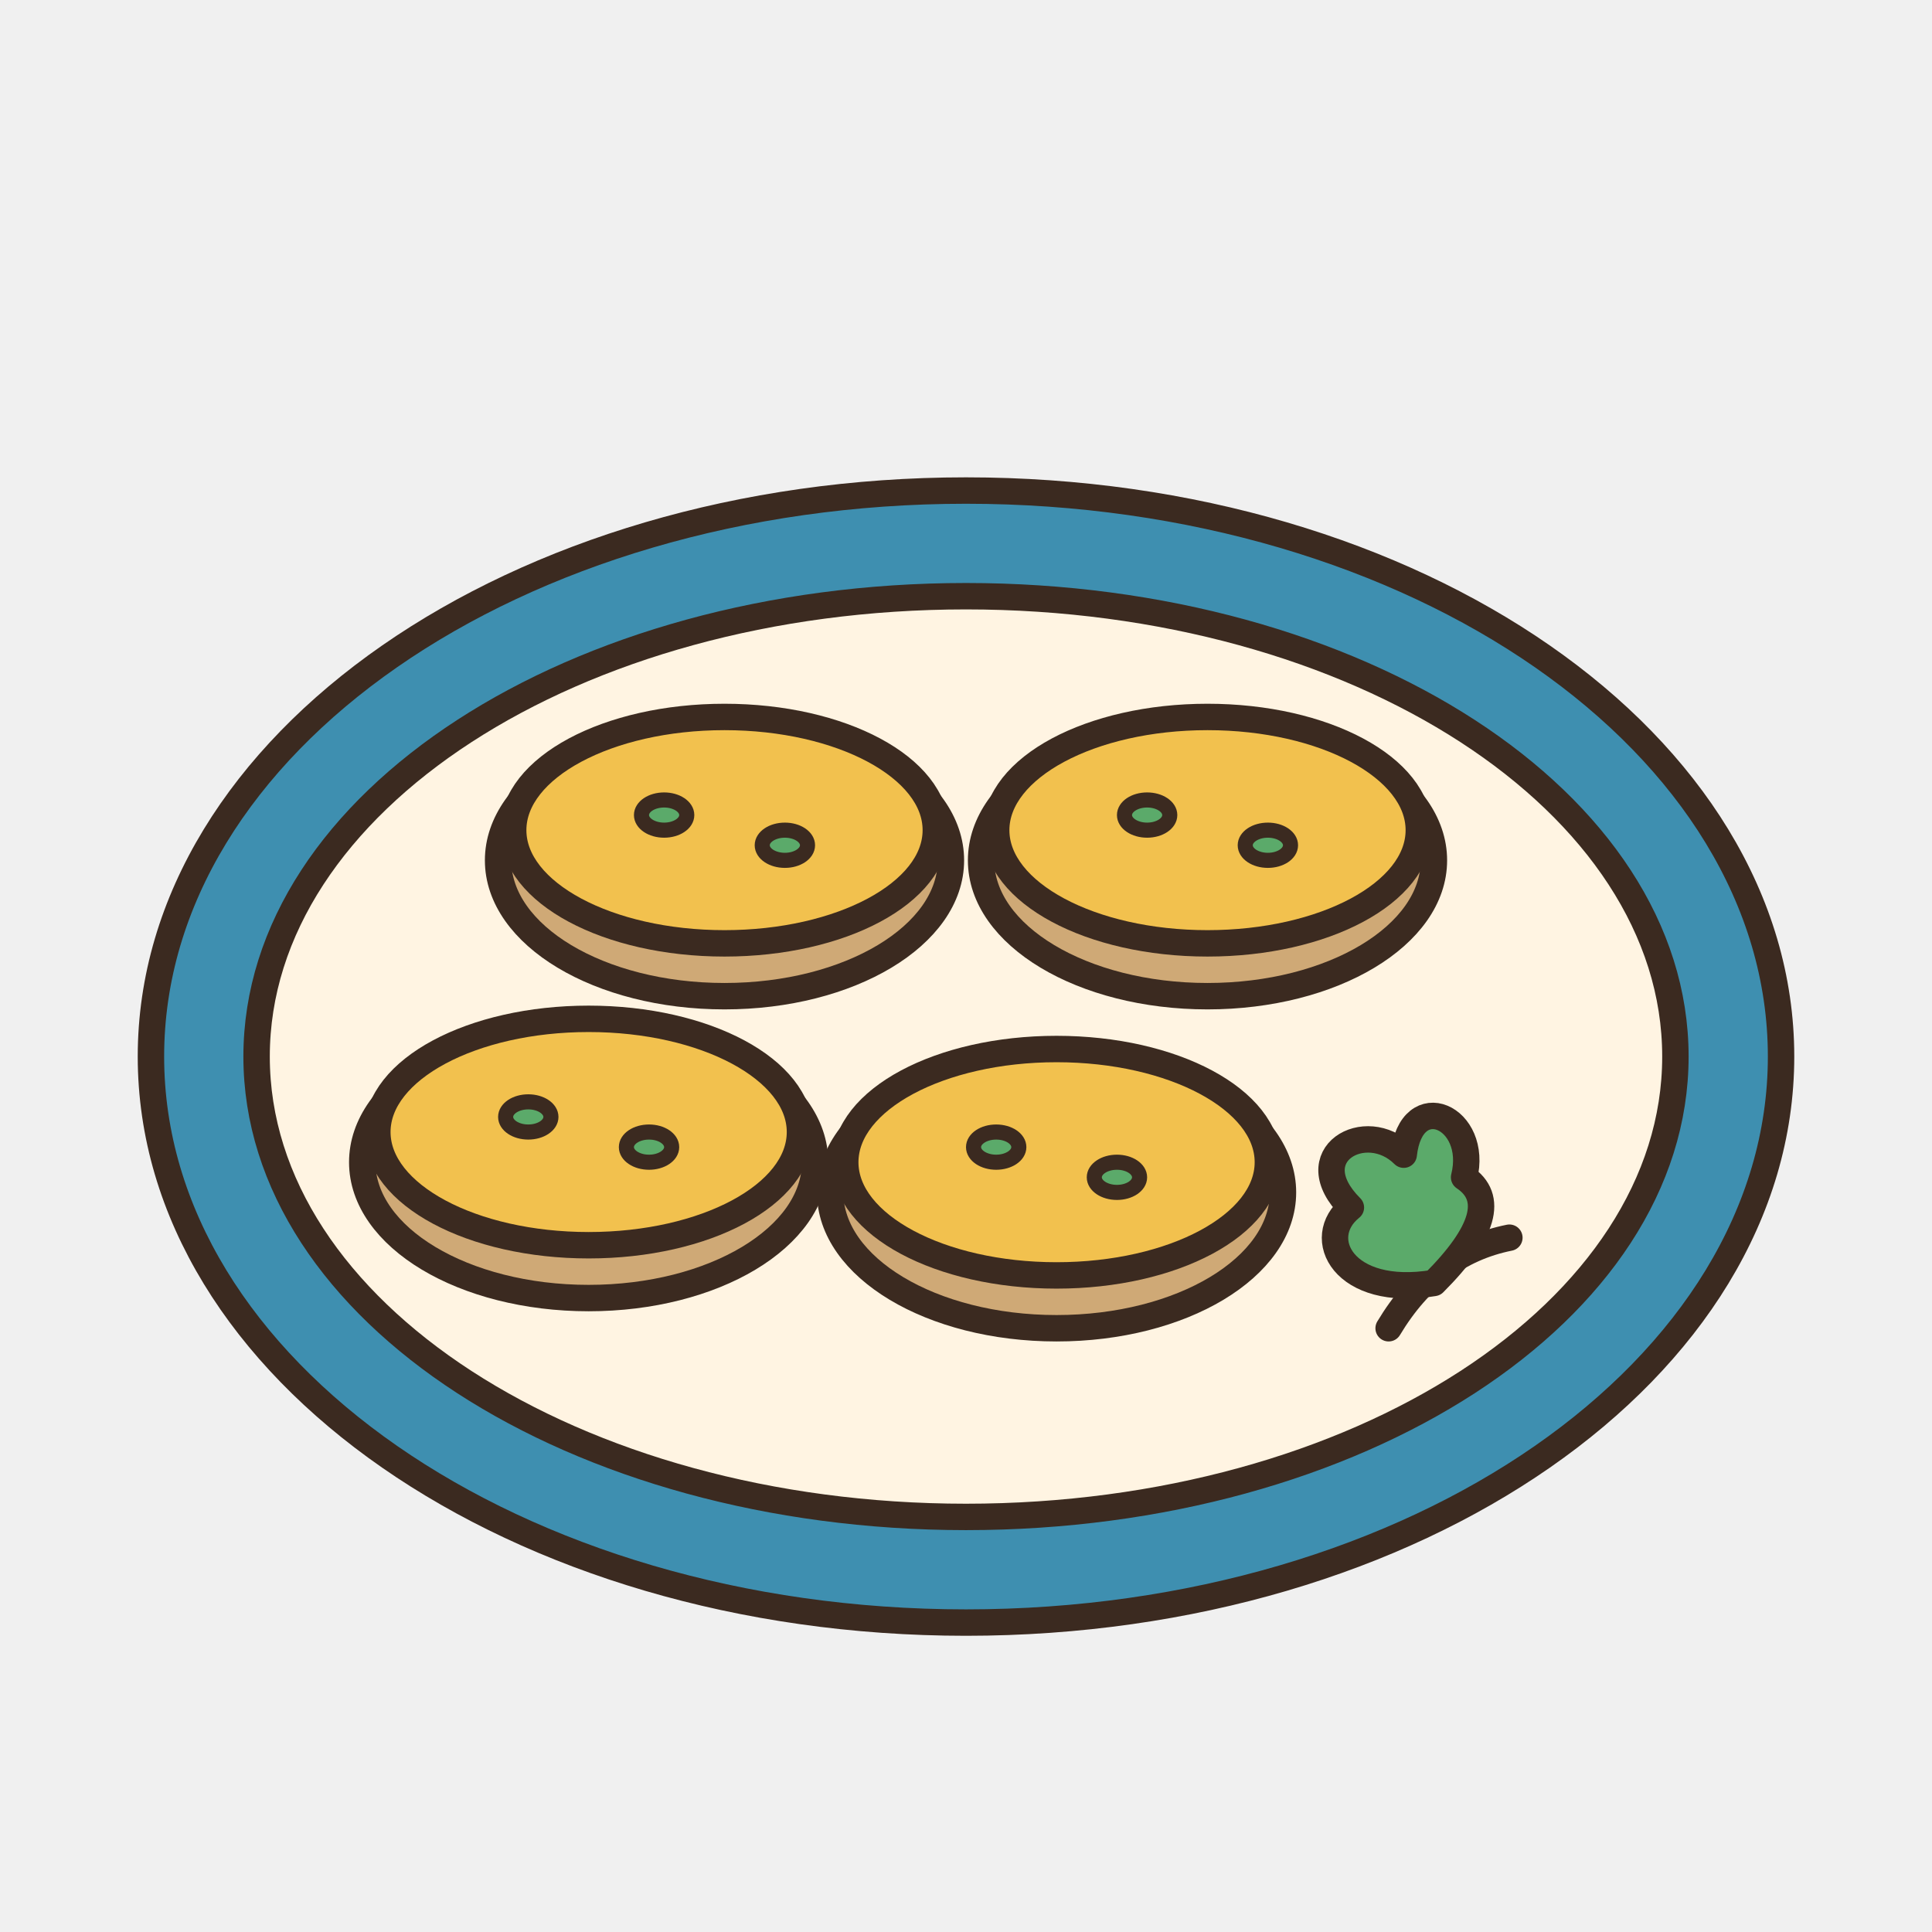
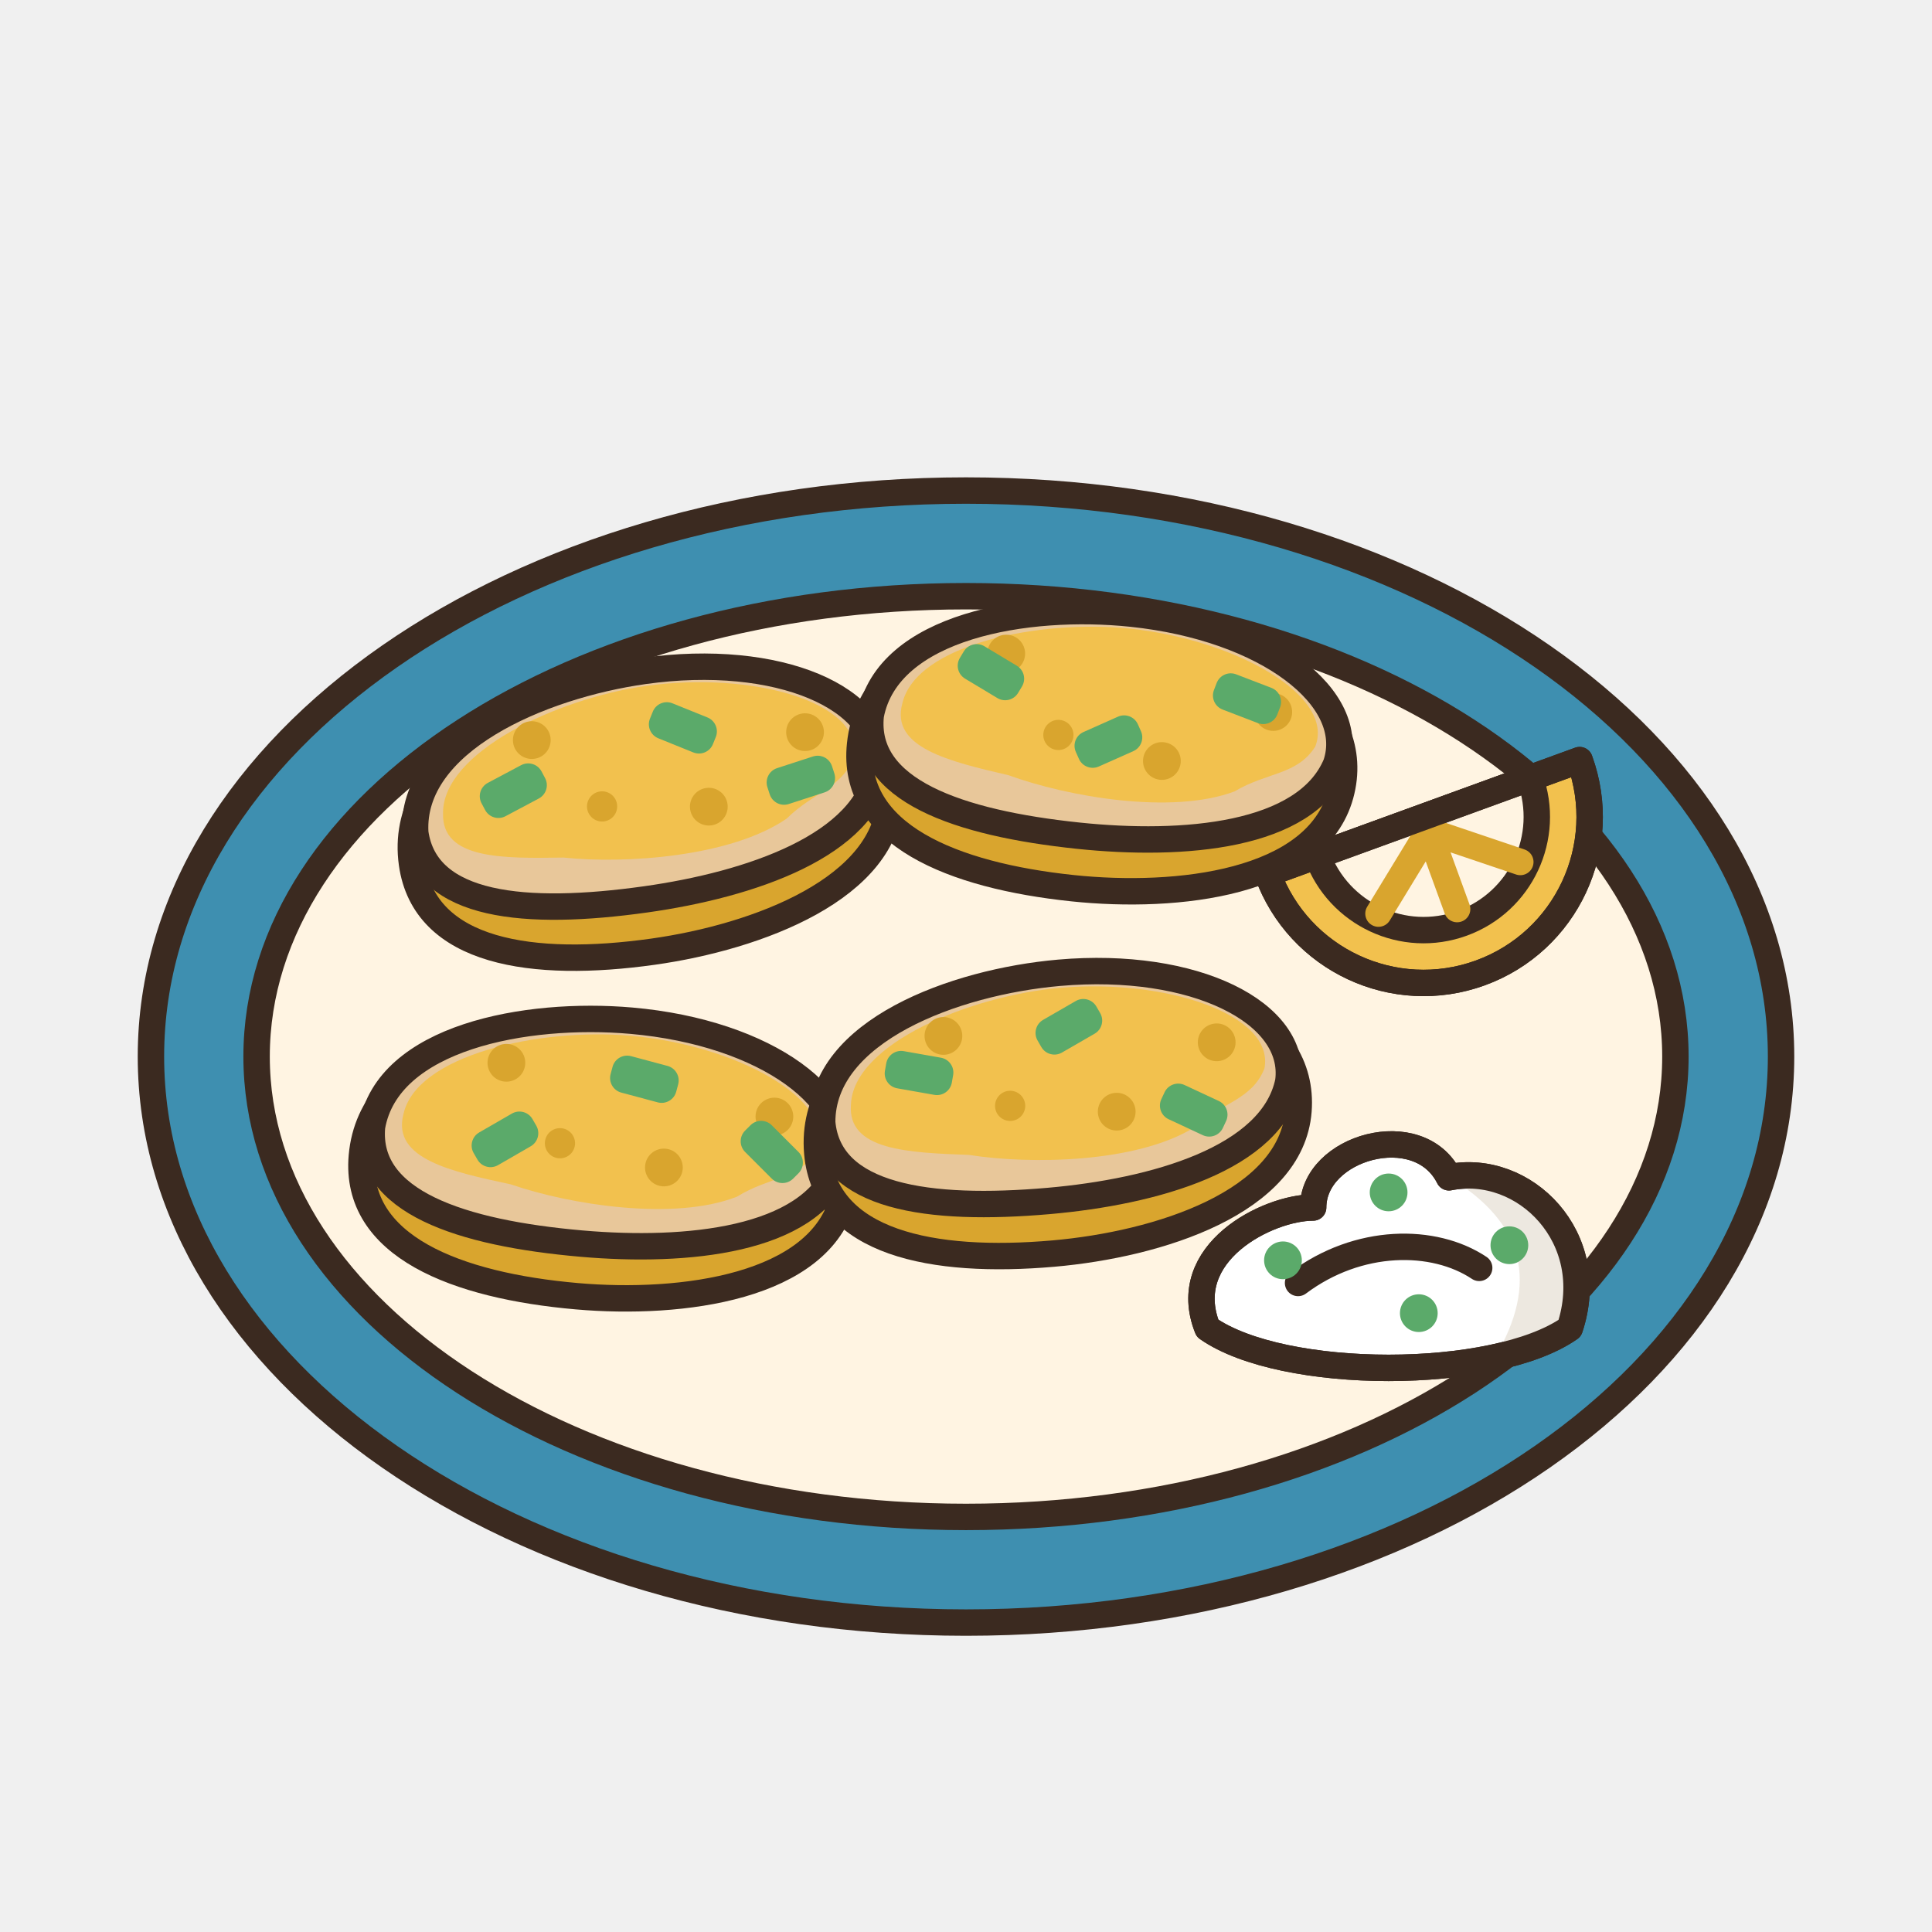
<svg xmlns="http://www.w3.org/2000/svg" viewBox="0 0 256 256">
  <g stroke="#3B2A20" stroke-width="3.5" stroke-linecap="round" stroke-linejoin="round">
    <g id="plate">
      <ellipse cx="128" cy="140" rx="108" ry="75" fill="#3E8FB0" />
      <ellipse cx="128" cy="140" rx="94" ry="61" fill="#FFF4E2" />
    </g>
-     <g id="patties">
-       <ellipse cx="96" cy="114" rx="30" ry="18" fill="#CFA976" />
-       <ellipse cx="96" cy="110" rx="28" ry="15" fill="#F2C14E" />
-       <ellipse cx="160" cy="114" rx="30" ry="18" fill="#CFA976" />
-       <ellipse cx="160" cy="110" rx="28" ry="15" fill="#F2C14E" />
-       <ellipse cx="78" cy="154" rx="30" ry="18" fill="#CFA976" />
-       <ellipse cx="78" cy="150" rx="28" ry="15" fill="#F2C14E" />
-       <ellipse cx="140" cy="158" rx="30" ry="18" fill="#CFA976" />
-       <ellipse cx="140" cy="154" rx="28" ry="15" fill="#F2C14E" />
+     <g id="lemon" transform="translate(190 112) rotate(-20)">
+       <path fill="#F2C14E" d="M-22 -4 L22 -4 A22 22 0 0 1 -22 -4 Z" />
+       <path fill="#FFF4E2" d="M-15 -4 L15 -4 A15 15 0 0 1 -15 -4 Z" />
+       <path fill="none" stroke="#D9A52E" d="M0 -2 L10 6 M0 -2 L0 9 M0 -2 L-10 6" />
+       <path fill="none" d="M-22 -4 L22 -4 A22 22 0 0 1 -22 -4 Z" />
    </g>
-     <g id="parsley-flecks" fill="#5BAA6A" stroke-width="2">
-       <ellipse cx="88" cy="108" rx="3" ry="2" />
-       <ellipse cx="104" cy="112" rx="3" ry="2" />
-       <ellipse cx="152" cy="108" rx="3" ry="2" />
-       <ellipse cx="168" cy="112" rx="3" ry="2" />
-       <ellipse cx="70" cy="148" rx="3" ry="2" />
-       <ellipse cx="86" cy="152" rx="3" ry="2" />
-       <ellipse cx="132" cy="152" rx="3" ry="2" />
-       <ellipse cx="148" cy="156" rx="3" ry="2" />
+     <g id="patty-1" transform="translate(86 108) rotate(-8)">
+       <path fill="#D9A52E" d="M-32 2 C-32 -12 -14 -18 2 -18 C20 -18 34 -10 32 2 C30 14 12 18 -2 18 C-18 18 -32 14 -32 2 Z" />
+       <path fill="#E8C79A" d="M-31 -2 C-30 -14 -12 -19 2 -19 C20 -19 33 -11 31 -2 C28 8 12 11 -2 11 C-18 11 -31 8 -31 -2 Z" />
+       <path fill="#F2C14E" stroke="none" d="M-27 -4 C-26 -12 -10 -17 2 -17 C16 -17 30 -11 28 -4 C26 0 22 0 18 3 C10 7 -4 6 -12 4 C-20 3 -28 2 -27 -4 Z" />
+       <g fill="#D9A52E" stroke="none">
+         <circle cx="-14" cy="-12" r="2.5" />
+         <circle cx="8" cy="0" r="2.5" />
+         <circle cx="22" cy="-8" r="2.5" />
+         <circle cx="-6" cy="-2" r="2" />
+       </g>
+       <g fill="#5BAA6A" stroke="none">
+         <rect x="-22" y="-8" width="9" height="5" rx="2" transform="rotate(-20 -18 -6)" />
+         <rect x="2" y="-14" width="9" height="5" rx="2" transform="rotate(30 5 -12)" />
+         <rect x="16" y="-4" width="9" height="5" rx="2" transform="rotate(-10 19 -2)" />
+       </g>
    </g>
-     <g id="parsley" fill="#5BAA6A">
-       <path d="M184 176 Q190 166 200 164" fill="none" />
-       <path d="M190 170 C178 172 174 164 179 160 C172 153 181 148 186 153 C187 144 196 148 194 156 Q200 160 190 170 Z" />
+     <g id="patty-2" transform="translate(146 100) rotate(6)">
+       <path fill="#D9A52E" d="M-32 2 C-32 -12 -14 -18 2 -18 C20 -18 34 -10 32 2 C30 14 12 18 -2 18 C-18 18 -32 14 -32 2 Z" />
+       <path fill="#E8C79A" d="M-31 -2 C-30 -14 -12 -19 2 -19 C20 -19 33 -11 31 -2 C28 8 12 11 -2 11 C-18 11 -31 8 -31 -2 Z" />
+       <path fill="#F2C14E" stroke="none" d="M-27 -4 C-26 -12 -10 -17 2 -17 C16 -17 30 -11 28 -4 C26 0 22 0 18 3 C10 7 -4 6 -12 4 C-20 3 -28 2 -27 -4 Z" />
+       <g fill="#D9A52E" stroke="none">
+         <circle cx="-14" cy="-12" r="2.5" />
+         <circle cx="8" cy="0" r="2.5" />
+         <circle cx="22" cy="-8" r="2.5" />
+         <circle cx="-6" cy="-2" r="2" />
+       </g>
+       <g fill="#5BAA6A" stroke="none">
+         <rect x="-20" y="-12" width="9" height="5" rx="2" transform="rotate(25 -16 -10)" />
+         <rect x="-4" y="-4" width="9" height="5" rx="2" transform="rotate(-30 0 -2)" />
+         <rect x="14" y="-12" width="9" height="5" rx="2" transform="rotate(15 18 -10)" />
+       </g>
+     </g>
+     <g id="patty-3" transform="translate(80 154) rotate(5)">
+       <path fill="#D9A52E" d="M-32 2 C-32 -12 -14 -18 2 -18 C20 -18 34 -10 32 2 C30 14 12 18 -2 18 C-18 18 -32 14 -32 2 Z" />
+       <path fill="#E8C79A" d="M-31 -2 C-30 -14 -12 -19 2 -19 C20 -19 33 -11 31 -2 C28 8 12 11 -2 11 C-18 11 -31 8 -31 -2 Z" />
+       <path fill="#F2C14E" stroke="none" d="M-27 -4 C-26 -12 -10 -17 2 -17 C16 -17 30 -11 28 -4 C26 0 22 0 18 3 C10 7 -4 6 -12 4 C-20 3 -28 2 -27 -4 Z" />
+       <g fill="#D9A52E" stroke="none">
+         <circle cx="-14" cy="-12" r="2.5" />
+         <circle cx="8" cy="0" r="2.5" />
+         <circle cx="22" cy="-8" r="2.5" />
+         <circle cx="-6" cy="-2" r="2" />
+       </g>
+       <g fill="#5BAA6A" stroke="none">
+         <rect x="-18" y="-4" width="9" height="5" rx="2" transform="rotate(-35 -14 -2)" />
+         <rect x="0" y="-14" width="9" height="5" rx="2" transform="rotate(10 4 -12)" />
+         <rect x="18" y="-6" width="9" height="5" rx="2" transform="rotate(40 22 -4)" />
+       </g>
+     </g>
+     <g id="patty-4" transform="translate(140 148) rotate(-5)">
+       <path fill="#D9A52E" d="M-32 2 C-32 -12 -14 -18 2 -18 C20 -18 34 -10 32 2 C30 14 12 18 -2 18 C-18 18 -32 14 -32 2 Z" />
+       <path fill="#E8C79A" d="M-31 -2 C-30 -14 -12 -19 2 -19 C20 -19 33 -11 31 -2 C28 8 12 11 -2 11 C-18 11 -31 8 -31 -2 Z" />
+       <path fill="#F2C14E" stroke="none" d="M-27 -4 C-26 -12 -10 -17 2 -17 C16 -17 30 -11 28 -4 C26 0 22 0 18 3 C10 7 -4 6 -12 4 C-20 3 -28 2 -27 -4 Z" />
+       <g fill="#D9A52E" stroke="none">
+         <circle cx="-14" cy="-12" r="2.5" />
+         <circle cx="8" cy="0" r="2.5" />
+         <circle cx="22" cy="-8" r="2.5" />
+         <circle cx="-6" cy="-2" r="2" />
+       </g>
+       <g fill="#5BAA6A" stroke="none">
+         <rect x="-22" y="-10" width="9" height="5" rx="2" transform="rotate(15 -18 -8)" />
+         <rect x="-2" y="-14" width="9" height="5" rx="2" transform="rotate(-25 2 -12)" />
+         <rect x="14" y="-2" width="9" height="5" rx="2" transform="rotate(30 18 0)" />
+       </g>
+     </g>
+     <g id="yoghurt" transform="translate(184 168)">
+       <path fill="#FFFFFF" d="M-24 8 C-28 -2 -16 -8 -10 -8 C-10 -16 4 -20 8 -12 C18 -14 28 -4 24 8 C14 15 -14 15 -24 8 Z" />
+       <path fill="#EDE8E0" stroke="none" d="M24 8 C28 -4 18 -14 8 -12 C18 -6 20 2 14 12 C18 11 21 10 24 8 Z" />
+       <path fill="none" d="M-12 2 C-4 -4 6 -4 12 0" />
+       <g fill="#5BAA6A" stroke="none">
+         <circle cx="-14" cy="-1" r="2.5" />
+         <circle cx="0" cy="-10" r="2.5" />
+         <circle cx="4" cy="6" r="2.5" />
+         <circle cx="16" cy="-3" r="2.5" />
+       </g>
+       <path fill="none" d="M-24 8 C-28 -2 -16 -8 -10 -8 C-10 -16 4 -20 8 -12 C18 -14 28 -4 24 8 C14 15 -14 15 -24 8 Z" />
    </g>
  </g>
</svg>
